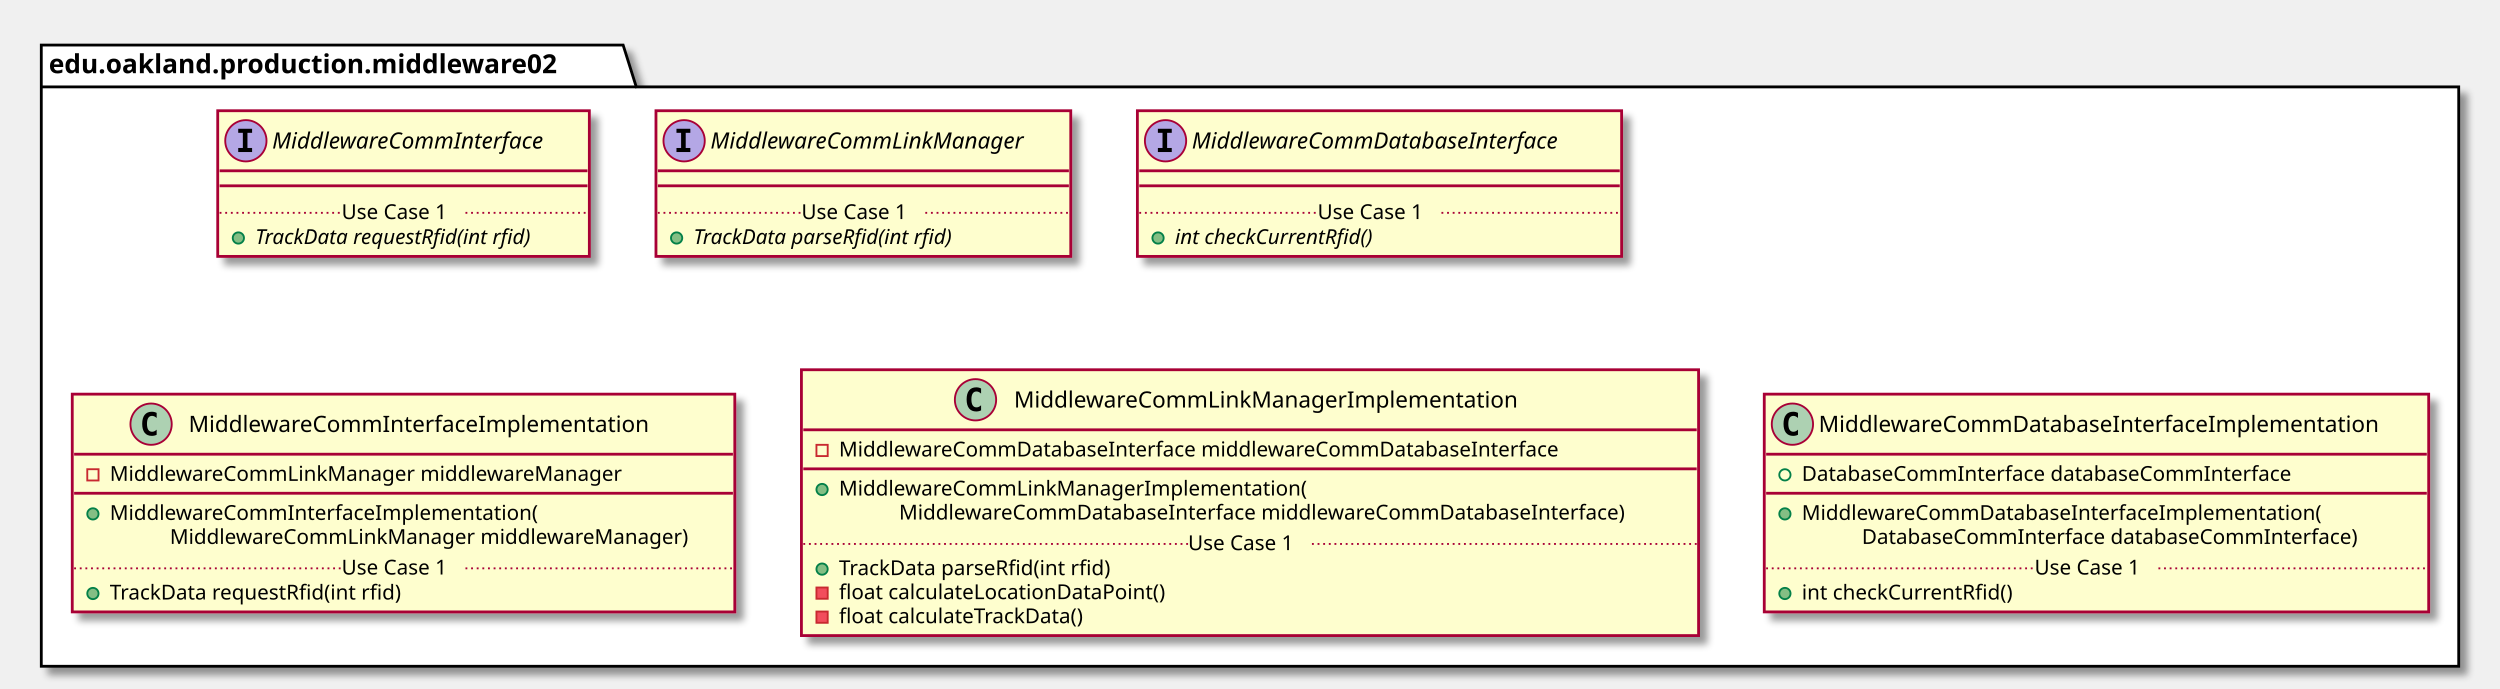
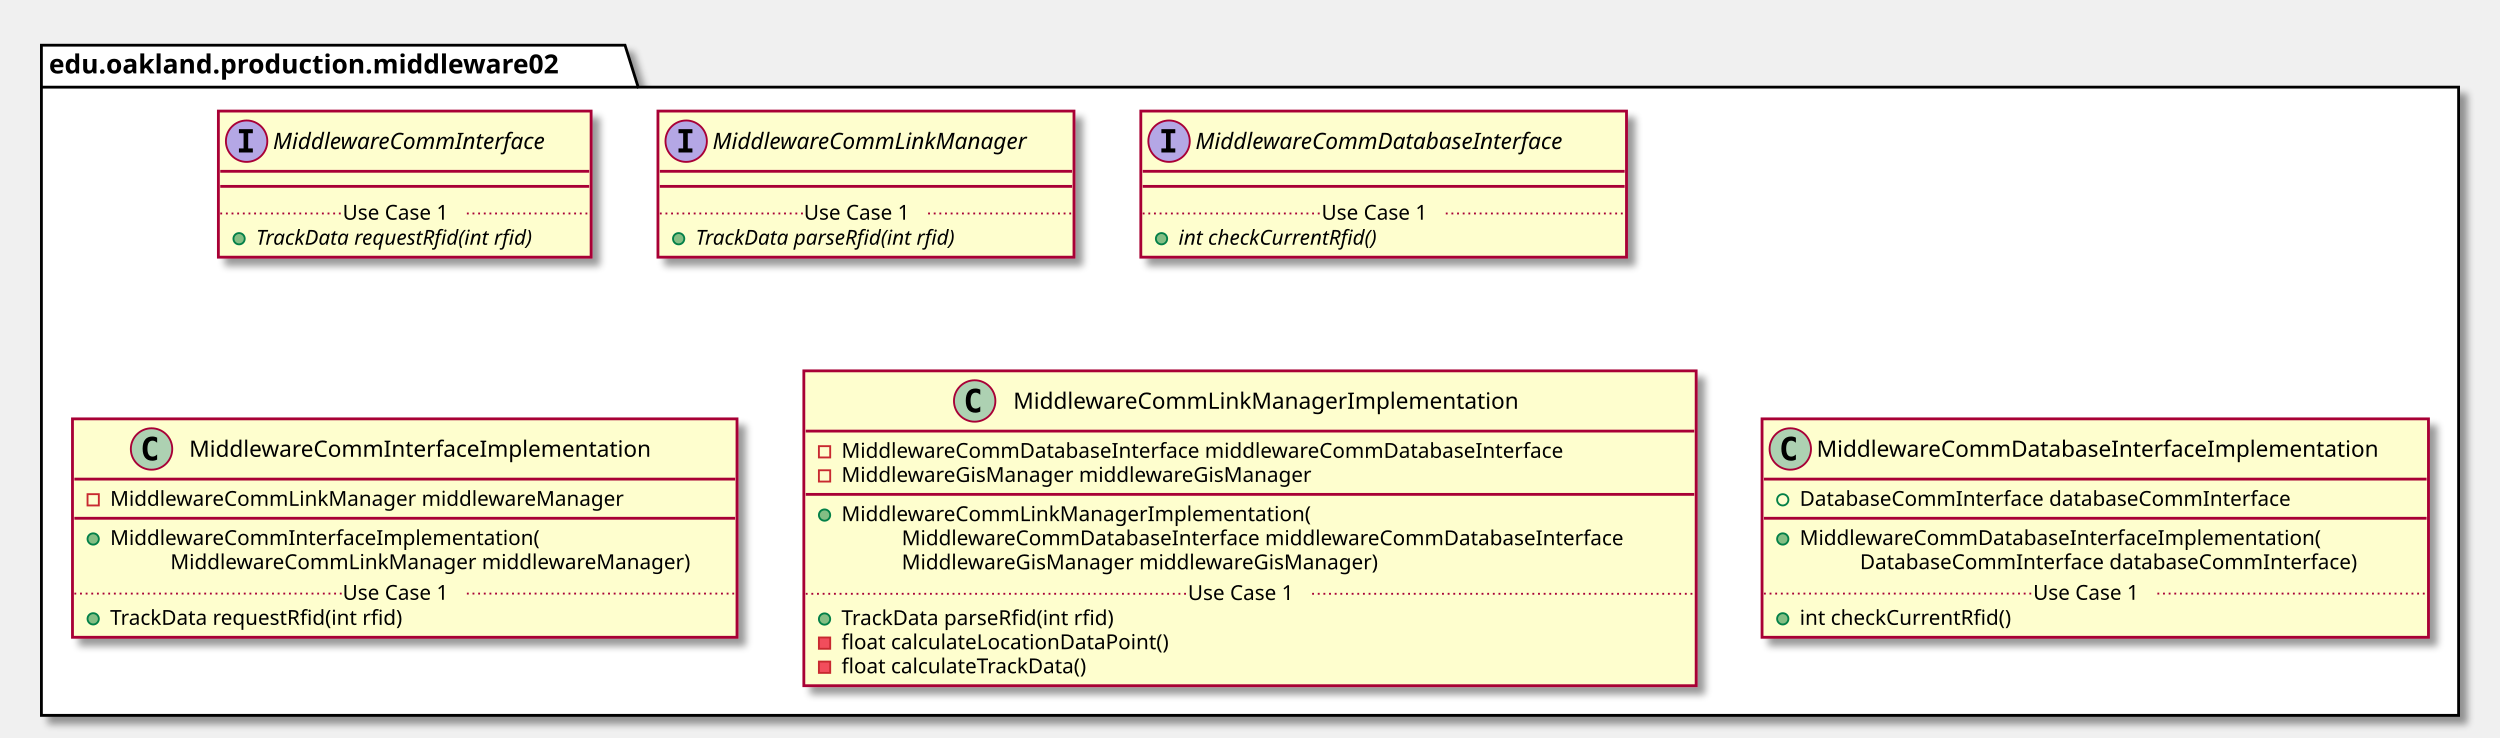
- <svg xmlns="http://www.w3.org/2000/svg" contentScriptType="application/ecmascript" contentStyleType="text/css" height="367px" preserveAspectRatio="none" style="width:1332px;height:367px;" version="1.1" viewBox="0 0 1332 367" width="1332px" zoomAndPan="magnify">
+ <svg xmlns="http://www.w3.org/2000/svg" contentScriptType="application/ecmascript" contentStyleType="text/css" height="392px" preserveAspectRatio="none" style="width:1328px;height:392px;" version="1.1" viewBox="0 0 1328 392" width="1328px" zoomAndPan="magnify">
  <defs>
-     <filter height="300%" id="f19jzekdg72gl3" width="300%" x="-1" y="-1">
+     <filter height="300%" id="f1kci5gyqk7m8i" width="300%" x="-1" y="-1">
      <feGaussianBlur result="blurOut" stdDeviation="2.0" />
      <feColorMatrix in="blurOut" result="blurOut2" type="matrix" values="0 0 0 0 0 0 0 0 0 0 0 0 0 0 0 0 0 0 .4 0" />
      <feOffset dx="4.0" dy="4.0" in="blurOut2" result="blurOut3" />
      <feBlend in="SourceGraphic" in2="blurOut3" mode="normal" />
    </filter>
  </defs>
  <g>
-     <polygon fill="#FFFFFF" filter="url(#f19jzekdg72gl3)" points="22,24,332,24,339,46.297,1310,46.297,1310,355,22,355,22,24" style="stroke: #000000; stroke-width: 1.5;" />
+     <polygon fill="#FFFFFF" filter="url(#f1kci5gyqk7m8i)" points="22,24,332,24,339,46.297,1306,46.297,1306,380,22,380,22,24" style="stroke: #000000; stroke-width: 1.5;" />
    <line style="stroke: #000000; stroke-width: 1.5;" x1="22" x2="339" y1="46.297" y2="46.297" />
    <text fill="#000000" font-family="sans-serif" font-size="14" font-weight="bold" lengthAdjust="spacingAndGlyphs" textLength="304" x="26" y="38.995">edu.oakland.production.middleware02</text>
-     <rect fill="#FEFECE" filter="url(#f19jzekdg72gl3)" height="77.609" id="MiddlewareCommInterface" style="stroke: #A80036; stroke-width: 1.5;" width="198" x="116" y="59" />
+     <rect fill="#FEFECE" filter="url(#f1kci5gyqk7m8i)" height="77.609" id="MiddlewareCommInterface" style="stroke: #A80036; stroke-width: 1.5;" width="198" x="116" y="59" />
    <ellipse cx="131" cy="75" fill="#B4A7E5" rx="11" ry="11" style="stroke: #A80036; stroke-width: 1.0;" />
    <path d="M126.922,70.766 L126.922,68.609 L134.312,68.609 L134.312,70.766 L131.844,70.766 L131.844,78.844 L134.312,78.844 L134.312,81 L126.922,81 L126.922,78.844 L129.391,78.844 L129.391,70.766 L126.922,70.766 Z " />
    <text fill="#000000" font-family="sans-serif" font-size="12" font-style="italic" lengthAdjust="spacingAndGlyphs" textLength="166" x="145" y="79.154">MiddlewareCommInterface</text>
    <line style="stroke: #A80036; stroke-width: 1.5;" x1="117" x2="313" y1="91" y2="91" />
    <line style="stroke: #A80036; stroke-width: 1.5;" x1="117" x2="313" y1="99" y2="99" />
    <ellipse cx="127" cy="126.805" fill="#84BE84" rx="3" ry="3" style="stroke: #038048; stroke-width: 1.0;" />
    <text fill="#000000" font-family="sans-serif" font-size="11" font-style="italic" lengthAdjust="spacingAndGlyphs" textLength="171" x="136" y="130.015">TrackData requestRfid(int rfid)</text>
    <line style="stroke: #A80036; stroke-width: 1.0; stroke-dasharray: 1.0,2.0;" x1="117" x2="182" y1="113.402" y2="113.402" />
    <text fill="#000000" font-family="sans-serif" font-size="11" lengthAdjust="spacingAndGlyphs" textLength="66" x="182" y="116.71">Use Case 1</text>
    <line style="stroke: #A80036; stroke-width: 1.0; stroke-dasharray: 1.0,2.0;" x1="248" x2="313" y1="113.402" y2="113.402" />
-     <rect fill="#FEFECE" filter="url(#f19jzekdg72gl3)" height="77.609" id="MiddlewareCommLinkManager" style="stroke: #A80036; stroke-width: 1.5;" width="221" x="349.5" y="59" />
+     <rect fill="#FEFECE" filter="url(#f1kci5gyqk7m8i)" height="77.609" id="MiddlewareCommLinkManager" style="stroke: #A80036; stroke-width: 1.5;" width="221" x="349.5" y="59" />
    <ellipse cx="364.5" cy="75" fill="#B4A7E5" rx="11" ry="11" style="stroke: #A80036; stroke-width: 1.0;" />
    <path d="M360.422,70.766 L360.422,68.609 L367.812,68.609 L367.812,70.766 L365.344,70.766 L365.344,78.844 L367.812,78.844 L367.812,81 L360.422,81 L360.422,78.844 L362.891,78.844 L362.891,70.766 L360.422,70.766 Z " />
    <text fill="#000000" font-family="sans-serif" font-size="12" font-style="italic" lengthAdjust="spacingAndGlyphs" textLength="189" x="378.5" y="79.154">MiddlewareCommLinkManager</text>
    <line style="stroke: #A80036; stroke-width: 1.5;" x1="350.5" x2="569.5" y1="91" y2="91" />
    <line style="stroke: #A80036; stroke-width: 1.5;" x1="350.5" x2="569.5" y1="99" y2="99" />
    <ellipse cx="360.5" cy="126.805" fill="#84BE84" rx="3" ry="3" style="stroke: #038048; stroke-width: 1.0;" />
    <text fill="#000000" font-family="sans-serif" font-size="11" font-style="italic" lengthAdjust="spacingAndGlyphs" textLength="160" x="369.5" y="130.015">TrackData parseRfid(int rfid)</text>
    <line style="stroke: #A80036; stroke-width: 1.0; stroke-dasharray: 1.0,2.0;" x1="350.5" x2="427" y1="113.402" y2="113.402" />
    <text fill="#000000" font-family="sans-serif" font-size="11" lengthAdjust="spacingAndGlyphs" textLength="66" x="427" y="116.71">Use Case 1</text>
    <line style="stroke: #A80036; stroke-width: 1.0; stroke-dasharray: 1.0,2.0;" x1="493" x2="569.5" y1="113.402" y2="113.402" />
-     <rect fill="#FEFECE" filter="url(#f19jzekdg72gl3)" height="77.609" id="MiddlewareCommDatabaseInterface" style="stroke: #A80036; stroke-width: 1.5;" width="258" x="606" y="59" />
+     <rect fill="#FEFECE" filter="url(#f1kci5gyqk7m8i)" height="77.609" id="MiddlewareCommDatabaseInterface" style="stroke: #A80036; stroke-width: 1.5;" width="258" x="606" y="59" />
    <ellipse cx="621" cy="75" fill="#B4A7E5" rx="11" ry="11" style="stroke: #A80036; stroke-width: 1.0;" />
    <path d="M616.922,70.766 L616.922,68.609 L624.312,68.609 L624.312,70.766 L621.844,70.766 L621.844,78.844 L624.312,78.844 L624.312,81 L616.922,81 L616.922,78.844 L619.391,78.844 L619.391,70.766 L616.922,70.766 Z " />
    <text fill="#000000" font-family="sans-serif" font-size="12" font-style="italic" lengthAdjust="spacingAndGlyphs" textLength="226" x="635" y="79.154">MiddlewareCommDatabaseInterface</text>
    <line style="stroke: #A80036; stroke-width: 1.5;" x1="607" x2="863" y1="91" y2="91" />
    <line style="stroke: #A80036; stroke-width: 1.5;" x1="607" x2="863" y1="99" y2="99" />
    <ellipse cx="617" cy="126.805" fill="#84BE84" rx="3" ry="3" style="stroke: #038048; stroke-width: 1.0;" />
    <text fill="#000000" font-family="sans-serif" font-size="11" font-style="italic" lengthAdjust="spacingAndGlyphs" textLength="123" x="626" y="130.015">int checkCurrentRfid()</text>
    <line style="stroke: #A80036; stroke-width: 1.0; stroke-dasharray: 1.0,2.0;" x1="607" x2="702" y1="113.402" y2="113.402" />
    <text fill="#000000" font-family="sans-serif" font-size="11" lengthAdjust="spacingAndGlyphs" textLength="66" x="702" y="116.71">Use Case 1</text>
    <line style="stroke: #A80036; stroke-width: 1.0; stroke-dasharray: 1.0,2.0;" x1="768" x2="863" y1="113.402" y2="113.402" />
-     <rect fill="#FEFECE" filter="url(#f19jzekdg72gl3)" height="116.023" id="MiddlewareCommInterfaceImplementation" style="stroke: #A80036; stroke-width: 1.5;" width="353" x="38.5" y="210" />
-     <ellipse cx="80.5" cy="226" fill="#ADD1B2" rx="11" ry="11" style="stroke: #A80036; stroke-width: 1.0;" />
-     <path d="M83.469,231.641 Q82.891,231.938 82.25,232.078 Q81.609,232.234 80.906,232.234 Q78.406,232.234 77.078,230.594 Q75.766,228.938 75.766,225.812 Q75.766,222.688 77.078,221.031 Q78.406,219.375 80.906,219.375 Q81.609,219.375 82.25,219.531 Q82.906,219.688 83.469,219.984 L83.469,222.703 Q82.844,222.125 82.25,221.859 Q81.656,221.578 81.031,221.578 Q79.688,221.578 79,222.656 Q78.312,223.719 78.312,225.812 Q78.312,227.906 79,228.984 Q79.688,230.047 81.031,230.047 Q81.656,230.047 82.25,229.781 Q82.844,229.5 83.469,228.922 L83.469,231.641 Z " />
-     <text fill="#000000" font-family="sans-serif" font-size="12" lengthAdjust="spacingAndGlyphs" textLength="261" x="100.5" y="230.154">MiddlewareCommInterfaceImplementation</text>
-     <line style="stroke: #A80036; stroke-width: 1.5;" x1="39.5" x2="390.5" y1="242" y2="242" />
-     <rect fill="none" height="6" style="stroke: #C82930; stroke-width: 1.0;" width="6" x="46.5" y="250" />
-     <text fill="#000000" font-family="sans-serif" font-size="11" lengthAdjust="spacingAndGlyphs" textLength="291" x="58.5" y="256.21">MiddlewareCommLinkManager middlewareManager</text>
-     <line style="stroke: #A80036; stroke-width: 1.5;" x1="39.5" x2="390.5" y1="262.805" y2="262.805" />
-     <ellipse cx="49.5" cy="273.805" fill="#84BE84" rx="3" ry="3" style="stroke: #038048; stroke-width: 1.0;" />
-     <text fill="#000000" font-family="sans-serif" font-size="11" lengthAdjust="spacingAndGlyphs" textLength="243" x="58.5" y="277.015">MiddlewareCommInterfaceImplementation(</text>
-     <text fill="#000000" font-family="sans-serif" font-size="11" lengthAdjust="spacingAndGlyphs" textLength="295" x="90.5" y="289.82">MiddlewareCommLinkManager middlewareManager)</text>
-     <ellipse cx="49.5" cy="316.219" fill="#84BE84" rx="3" ry="3" style="stroke: #038048; stroke-width: 1.0;" />
-     <text fill="#000000" font-family="sans-serif" font-size="11" lengthAdjust="spacingAndGlyphs" textLength="171" x="58.5" y="319.429">TrackData requestRfid(int rfid)</text>
-     <line style="stroke: #A80036; stroke-width: 1.0; stroke-dasharray: 1.0,2.0;" x1="39.5" x2="182" y1="302.816" y2="302.816" />
-     <text fill="#000000" font-family="sans-serif" font-size="11" lengthAdjust="spacingAndGlyphs" textLength="66" x="182" y="306.125">Use Case 1</text>
-     <line style="stroke: #A80036; stroke-width: 1.0; stroke-dasharray: 1.0,2.0;" x1="248" x2="390.5" y1="302.816" y2="302.816" />
-     <rect fill="#FEFECE" filter="url(#f19jzekdg72gl3)" height="141.633" id="MiddlewareCommLinkManagerImplementation" style="stroke: #A80036; stroke-width: 1.5;" width="478" x="427" y="197" />
-     <ellipse cx="519.75" cy="213" fill="#ADD1B2" rx="11" ry="11" style="stroke: #A80036; stroke-width: 1.0;" />
-     <path d="M522.719,218.641 Q522.141,218.938 521.5,219.078 Q520.859,219.234 520.156,219.234 Q517.656,219.234 516.328,217.594 Q515.016,215.938 515.016,212.812 Q515.016,209.688 516.328,208.031 Q517.656,206.375 520.156,206.375 Q520.859,206.375 521.5,206.531 Q522.156,206.688 522.719,206.984 L522.719,209.703 Q522.094,209.125 521.5,208.859 Q520.906,208.578 520.281,208.578 Q518.938,208.578 518.25,209.656 Q517.562,210.719 517.562,212.812 Q517.562,214.906 518.25,215.984 Q518.938,217.047 520.281,217.047 Q520.906,217.047 521.5,216.781 Q522.094,216.5 522.719,215.922 L522.719,218.641 Z " />
-     <text fill="#000000" font-family="sans-serif" font-size="12" lengthAdjust="spacingAndGlyphs" textLength="284" x="540.25" y="217.154">MiddlewareCommLinkManagerImplementation</text>
-     <line style="stroke: #A80036; stroke-width: 1.5;" x1="428" x2="904" y1="229" y2="229" />
+     <rect fill="#FEFECE" filter="url(#f1kci5gyqk7m8i)" height="116.023" id="MiddlewareCommInterfaceImplementation" style="stroke: #A80036; stroke-width: 1.5;" width="353" x="38.5" y="222.5" />
+     <ellipse cx="80.5" cy="238.5" fill="#ADD1B2" rx="11" ry="11" style="stroke: #A80036; stroke-width: 1.0;" />
+     <path d="M83.469,244.141 Q82.891,244.438 82.25,244.578 Q81.609,244.734 80.906,244.734 Q78.406,244.734 77.078,243.094 Q75.766,241.438 75.766,238.312 Q75.766,235.188 77.078,233.531 Q78.406,231.875 80.906,231.875 Q81.609,231.875 82.25,232.031 Q82.906,232.188 83.469,232.484 L83.469,235.203 Q82.844,234.625 82.25,234.359 Q81.656,234.078 81.031,234.078 Q79.688,234.078 79,235.156 Q78.312,236.219 78.312,238.312 Q78.312,240.406 79,241.484 Q79.688,242.547 81.031,242.547 Q81.656,242.547 82.25,242.281 Q82.844,242 83.469,241.422 L83.469,244.141 Z " />
+     <text fill="#000000" font-family="sans-serif" font-size="12" lengthAdjust="spacingAndGlyphs" textLength="261" x="100.5" y="242.654">MiddlewareCommInterfaceImplementation</text>
+     <line style="stroke: #A80036; stroke-width: 1.5;" x1="39.5" x2="390.5" y1="254.5" y2="254.5" />
+     <rect fill="none" height="6" style="stroke: #C82930; stroke-width: 1.0;" width="6" x="46.5" y="262.5" />
+     <text fill="#000000" font-family="sans-serif" font-size="11" lengthAdjust="spacingAndGlyphs" textLength="291" x="58.5" y="268.71">MiddlewareCommLinkManager middlewareManager</text>
+     <line style="stroke: #A80036; stroke-width: 1.5;" x1="39.5" x2="390.5" y1="275.305" y2="275.305" />
+     <ellipse cx="49.5" cy="286.305" fill="#84BE84" rx="3" ry="3" style="stroke: #038048; stroke-width: 1.0;" />
+     <text fill="#000000" font-family="sans-serif" font-size="11" lengthAdjust="spacingAndGlyphs" textLength="243" x="58.5" y="289.515">MiddlewareCommInterfaceImplementation(</text>
+     <text fill="#000000" font-family="sans-serif" font-size="11" lengthAdjust="spacingAndGlyphs" textLength="295" x="90.5" y="302.32">MiddlewareCommLinkManager middlewareManager)</text>
+     <ellipse cx="49.5" cy="328.719" fill="#84BE84" rx="3" ry="3" style="stroke: #038048; stroke-width: 1.0;" />
+     <text fill="#000000" font-family="sans-serif" font-size="11" lengthAdjust="spacingAndGlyphs" textLength="171" x="58.5" y="331.929">TrackData requestRfid(int rfid)</text>
+     <line style="stroke: #A80036; stroke-width: 1.0; stroke-dasharray: 1.0,2.0;" x1="39.5" x2="182" y1="315.316" y2="315.316" />
+     <text fill="#000000" font-family="sans-serif" font-size="11" lengthAdjust="spacingAndGlyphs" textLength="66" x="182" y="318.625">Use Case 1</text>
+     <line style="stroke: #A80036; stroke-width: 1.0; stroke-dasharray: 1.0,2.0;" x1="248" x2="390.5" y1="315.316" y2="315.316" />
+     <rect fill="#FEFECE" filter="url(#f1kci5gyqk7m8i)" height="167.242" id="MiddlewareCommLinkManagerImplementation" style="stroke: #A80036; stroke-width: 1.5;" width="474" x="427" y="197" />
+     <ellipse cx="517.75" cy="213" fill="#ADD1B2" rx="11" ry="11" style="stroke: #A80036; stroke-width: 1.0;" />
+     <path d="M520.719,218.641 Q520.141,218.938 519.5,219.078 Q518.859,219.234 518.156,219.234 Q515.656,219.234 514.328,217.594 Q513.016,215.938 513.016,212.812 Q513.016,209.688 514.328,208.031 Q515.656,206.375 518.156,206.375 Q518.859,206.375 519.5,206.531 Q520.156,206.688 520.719,206.984 L520.719,209.703 Q520.094,209.125 519.5,208.859 Q518.906,208.578 518.281,208.578 Q516.938,208.578 516.25,209.656 Q515.562,210.719 515.562,212.812 Q515.562,214.906 516.25,215.984 Q516.938,217.047 518.281,217.047 Q518.906,217.047 519.5,216.781 Q520.094,216.5 520.719,215.922 L520.719,218.641 Z " />
+     <text fill="#000000" font-family="sans-serif" font-size="12" lengthAdjust="spacingAndGlyphs" textLength="284" x="538.25" y="217.154">MiddlewareCommLinkManagerImplementation</text>
+     <line style="stroke: #A80036; stroke-width: 1.5;" x1="428" x2="900" y1="229" y2="229" />
    <rect fill="none" height="6" style="stroke: #C82930; stroke-width: 1.0;" width="6" x="435" y="237" />
    <text fill="#000000" font-family="sans-serif" font-size="11" lengthAdjust="spacingAndGlyphs" textLength="416" x="447" y="243.21">MiddlewareCommDatabaseInterface middlewareCommDatabaseInterface</text>
-     <line style="stroke: #A80036; stroke-width: 1.5;" x1="428" x2="904" y1="249.805" y2="249.805" />
-     <ellipse cx="438" cy="260.805" fill="#84BE84" rx="3" ry="3" style="stroke: #038048; stroke-width: 1.0;" />
-     <text fill="#000000" font-family="sans-serif" font-size="11" lengthAdjust="spacingAndGlyphs" textLength="264" x="447" y="264.015">MiddlewareCommLinkManagerImplementation(</text>
-     <text fill="#000000" font-family="sans-serif" font-size="11" lengthAdjust="spacingAndGlyphs" textLength="420" x="479" y="276.82">MiddlewareCommDatabaseInterface middlewareCommDatabaseInterface)</text>
-     <ellipse cx="438" cy="303.219" fill="#84BE84" rx="3" ry="3" style="stroke: #038048; stroke-width: 1.0;" />
-     <text fill="#000000" font-family="sans-serif" font-size="11" lengthAdjust="spacingAndGlyphs" textLength="160" x="447" y="306.429">TrackData parseRfid(int rfid)</text>
-     <rect fill="#F24D5C" height="6" style="stroke: #C82930; stroke-width: 1.0;" width="6" x="435" y="313.023" />
-     <text fill="#000000" font-family="sans-serif" font-size="11" lengthAdjust="spacingAndGlyphs" textLength="188" x="447" y="319.234">float calculateLocationDataPoint()</text>
-     <rect fill="#F24D5C" height="6" style="stroke: #C82930; stroke-width: 1.0;" width="6" x="435" y="325.828" />
-     <text fill="#000000" font-family="sans-serif" font-size="11" lengthAdjust="spacingAndGlyphs" textLength="144" x="447" y="332.039">float calculateTrackData()</text>
-     <line style="stroke: #A80036; stroke-width: 1.0; stroke-dasharray: 1.0,2.0;" x1="428" x2="633" y1="289.816" y2="289.816" />
-     <text fill="#000000" font-family="sans-serif" font-size="11" lengthAdjust="spacingAndGlyphs" textLength="66" x="633" y="293.125">Use Case 1</text>
-     <line style="stroke: #A80036; stroke-width: 1.0; stroke-dasharray: 1.0,2.0;" x1="699" x2="904" y1="289.816" y2="289.816" />
-     <rect fill="#FEFECE" filter="url(#f19jzekdg72gl3)" height="116.023" id="MiddlewareCommDatabaseInterfaceImplementation" style="stroke: #A80036; stroke-width: 1.5;" width="354" x="940" y="210" />
-     <ellipse cx="955" cy="226" fill="#ADD1B2" rx="11" ry="11" style="stroke: #A80036; stroke-width: 1.0;" />
-     <path d="M957.969,231.641 Q957.391,231.938 956.75,232.078 Q956.109,232.234 955.406,232.234 Q952.906,232.234 951.578,230.594 Q950.266,228.938 950.266,225.812 Q950.266,222.688 951.578,221.031 Q952.906,219.375 955.406,219.375 Q956.109,219.375 956.75,219.531 Q957.406,219.688 957.969,219.984 L957.969,222.703 Q957.344,222.125 956.75,221.859 Q956.156,221.578 955.531,221.578 Q954.188,221.578 953.5,222.656 Q952.812,223.719 952.812,225.812 Q952.812,227.906 953.5,228.984 Q954.188,230.047 955.531,230.047 Q956.156,230.047 956.75,229.781 Q957.344,229.5 957.969,228.922 L957.969,231.641 Z " />
-     <text fill="#000000" font-family="sans-serif" font-size="12" lengthAdjust="spacingAndGlyphs" textLength="322" x="969" y="230.154">MiddlewareCommDatabaseInterfaceImplementation</text>
-     <line style="stroke: #A80036; stroke-width: 1.5;" x1="941" x2="1293" y1="242" y2="242" />
-     <ellipse cx="951" cy="253" fill="none" rx="3" ry="3" style="stroke: #038048; stroke-width: 1.0;" />
-     <text fill="#000000" font-family="sans-serif" font-size="11" lengthAdjust="spacingAndGlyphs" textLength="285" x="960" y="256.21">DatabaseCommInterface databaseCommInterface</text>
-     <line style="stroke: #A80036; stroke-width: 1.5;" x1="941" x2="1293" y1="262.805" y2="262.805" />
-     <ellipse cx="951" cy="273.805" fill="#84BE84" rx="3" ry="3" style="stroke: #038048; stroke-width: 1.0;" />
-     <text fill="#000000" font-family="sans-serif" font-size="11" lengthAdjust="spacingAndGlyphs" textLength="297" x="960" y="277.015">MiddlewareCommDatabaseInterfaceImplementation(</text>
-     <text fill="#000000" font-family="sans-serif" font-size="11" lengthAdjust="spacingAndGlyphs" textLength="289" x="992" y="289.82">DatabaseCommInterface databaseCommInterface)</text>
-     <ellipse cx="951" cy="316.219" fill="#84BE84" rx="3" ry="3" style="stroke: #038048; stroke-width: 1.0;" />
-     <text fill="#000000" font-family="sans-serif" font-size="11" lengthAdjust="spacingAndGlyphs" textLength="122" x="960" y="319.429">int checkCurrentRfid()</text>
-     <line style="stroke: #A80036; stroke-width: 1.0; stroke-dasharray: 1.0,2.0;" x1="941" x2="1084" y1="302.816" y2="302.816" />
-     <text fill="#000000" font-family="sans-serif" font-size="11" lengthAdjust="spacingAndGlyphs" textLength="66" x="1084" y="306.125">Use Case 1</text>
-     <line style="stroke: #A80036; stroke-width: 1.0; stroke-dasharray: 1.0,2.0;" x1="1150" x2="1293" y1="302.816" y2="302.816" />
+     <rect fill="none" height="6" style="stroke: #C82930; stroke-width: 1.0;" width="6" x="435" y="249.805" />
+     <text fill="#000000" font-family="sans-serif" font-size="11" lengthAdjust="spacingAndGlyphs" textLength="270" x="447" y="256.015">MiddlewareGisManager middlewareGisManager</text>
+     <line style="stroke: #A80036; stroke-width: 1.5;" x1="428" x2="900" y1="262.609" y2="262.609" />
+     <ellipse cx="438" cy="273.609" fill="#84BE84" rx="3" ry="3" style="stroke: #038048; stroke-width: 1.0;" />
+     <text fill="#000000" font-family="sans-serif" font-size="11" lengthAdjust="spacingAndGlyphs" textLength="264" x="447" y="276.82">MiddlewareCommLinkManagerImplementation(</text>
+     <text fill="#000000" font-family="sans-serif" font-size="11" lengthAdjust="spacingAndGlyphs" textLength="416" x="479" y="289.625">MiddlewareCommDatabaseInterface middlewareCommDatabaseInterface</text>
+     <text fill="#000000" font-family="sans-serif" font-size="11" lengthAdjust="spacingAndGlyphs" textLength="274" x="479" y="302.429">MiddlewareGisManager middlewareGisManager)</text>
+     <ellipse cx="438" cy="328.828" fill="#84BE84" rx="3" ry="3" style="stroke: #038048; stroke-width: 1.0;" />
+     <text fill="#000000" font-family="sans-serif" font-size="11" lengthAdjust="spacingAndGlyphs" textLength="160" x="447" y="332.039">TrackData parseRfid(int rfid)</text>
+     <rect fill="#F24D5C" height="6" style="stroke: #C82930; stroke-width: 1.0;" width="6" x="435" y="338.633" />
+     <text fill="#000000" font-family="sans-serif" font-size="11" lengthAdjust="spacingAndGlyphs" textLength="188" x="447" y="344.843">float calculateLocationDataPoint()</text>
+     <rect fill="#F24D5C" height="6" style="stroke: #C82930; stroke-width: 1.0;" width="6" x="435" y="351.438" />
+     <text fill="#000000" font-family="sans-serif" font-size="11" lengthAdjust="spacingAndGlyphs" textLength="144" x="447" y="357.648">float calculateTrackData()</text>
+     <line style="stroke: #A80036; stroke-width: 1.0; stroke-dasharray: 1.0,2.0;" x1="428" x2="631" y1="315.426" y2="315.426" />
+     <text fill="#000000" font-family="sans-serif" font-size="11" lengthAdjust="spacingAndGlyphs" textLength="66" x="631" y="318.734">Use Case 1</text>
+     <line style="stroke: #A80036; stroke-width: 1.0; stroke-dasharray: 1.0,2.0;" x1="697" x2="900" y1="315.426" y2="315.426" />
+     <rect fill="#FEFECE" filter="url(#f1kci5gyqk7m8i)" height="116.023" id="MiddlewareCommDatabaseInterfaceImplementation" style="stroke: #A80036; stroke-width: 1.5;" width="354" x="936" y="222.5" />
+     <ellipse cx="951" cy="238.5" fill="#ADD1B2" rx="11" ry="11" style="stroke: #A80036; stroke-width: 1.0;" />
+     <path d="M953.969,244.141 Q953.391,244.438 952.75,244.578 Q952.109,244.734 951.406,244.734 Q948.906,244.734 947.578,243.094 Q946.266,241.438 946.266,238.312 Q946.266,235.188 947.578,233.531 Q948.906,231.875 951.406,231.875 Q952.109,231.875 952.75,232.031 Q953.406,232.188 953.969,232.484 L953.969,235.203 Q953.344,234.625 952.75,234.359 Q952.156,234.078 951.531,234.078 Q950.188,234.078 949.5,235.156 Q948.812,236.219 948.812,238.312 Q948.812,240.406 949.5,241.484 Q950.188,242.547 951.531,242.547 Q952.156,242.547 952.75,242.281 Q953.344,242 953.969,241.422 L953.969,244.141 Z " />
+     <text fill="#000000" font-family="sans-serif" font-size="12" lengthAdjust="spacingAndGlyphs" textLength="322" x="965" y="242.654">MiddlewareCommDatabaseInterfaceImplementation</text>
+     <line style="stroke: #A80036; stroke-width: 1.5;" x1="937" x2="1289" y1="254.5" y2="254.5" />
+     <ellipse cx="947" cy="265.5" fill="none" rx="3" ry="3" style="stroke: #038048; stroke-width: 1.0;" />
+     <text fill="#000000" font-family="sans-serif" font-size="11" lengthAdjust="spacingAndGlyphs" textLength="285" x="956" y="268.71">DatabaseCommInterface databaseCommInterface</text>
+     <line style="stroke: #A80036; stroke-width: 1.5;" x1="937" x2="1289" y1="275.305" y2="275.305" />
+     <ellipse cx="947" cy="286.305" fill="#84BE84" rx="3" ry="3" style="stroke: #038048; stroke-width: 1.0;" />
+     <text fill="#000000" font-family="sans-serif" font-size="11" lengthAdjust="spacingAndGlyphs" textLength="297" x="956" y="289.515">MiddlewareCommDatabaseInterfaceImplementation(</text>
+     <text fill="#000000" font-family="sans-serif" font-size="11" lengthAdjust="spacingAndGlyphs" textLength="289" x="988" y="302.32">DatabaseCommInterface databaseCommInterface)</text>
+     <ellipse cx="947" cy="328.719" fill="#84BE84" rx="3" ry="3" style="stroke: #038048; stroke-width: 1.0;" />
+     <text fill="#000000" font-family="sans-serif" font-size="11" lengthAdjust="spacingAndGlyphs" textLength="122" x="956" y="331.929">int checkCurrentRfid()</text>
+     <line style="stroke: #A80036; stroke-width: 1.0; stroke-dasharray: 1.0,2.0;" x1="937" x2="1080" y1="315.316" y2="315.316" />
+     <text fill="#000000" font-family="sans-serif" font-size="11" lengthAdjust="spacingAndGlyphs" textLength="66" x="1080" y="318.625">Use Case 1</text>
+     <line style="stroke: #A80036; stroke-width: 1.0; stroke-dasharray: 1.0,2.0;" x1="1146" x2="1289" y1="315.316" y2="315.316" />
  </g>
</svg>
